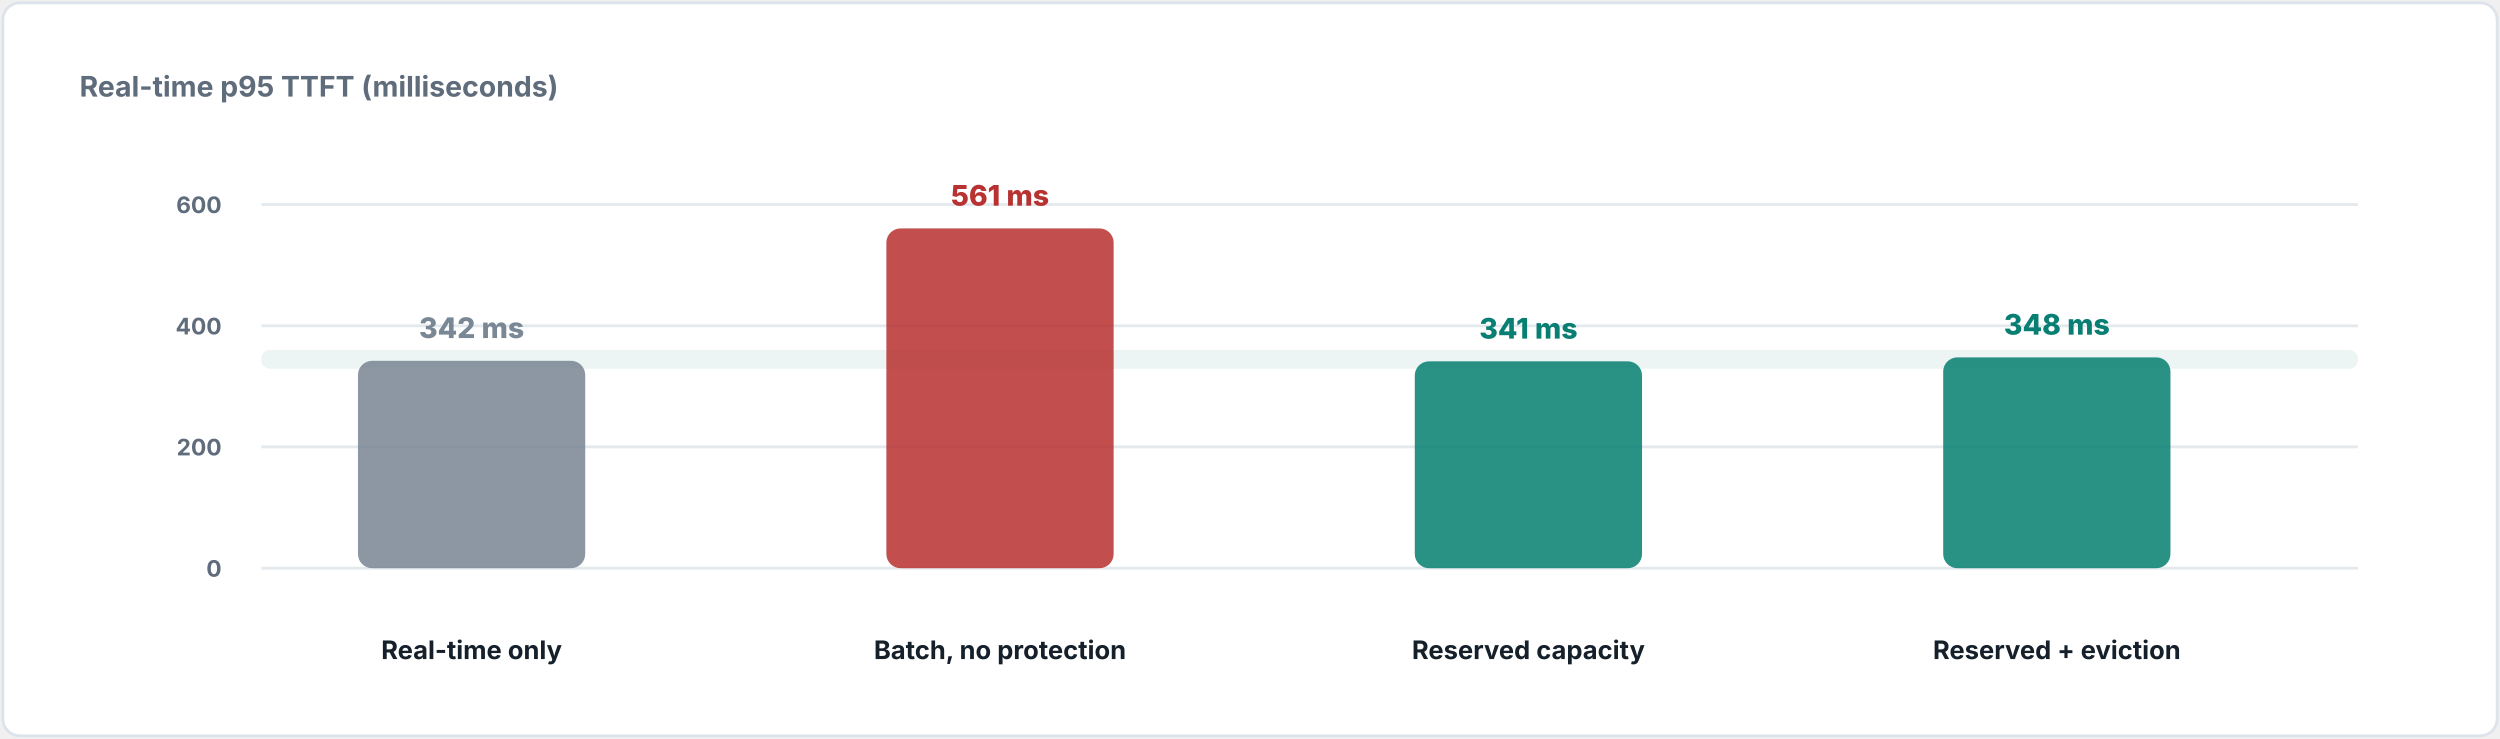
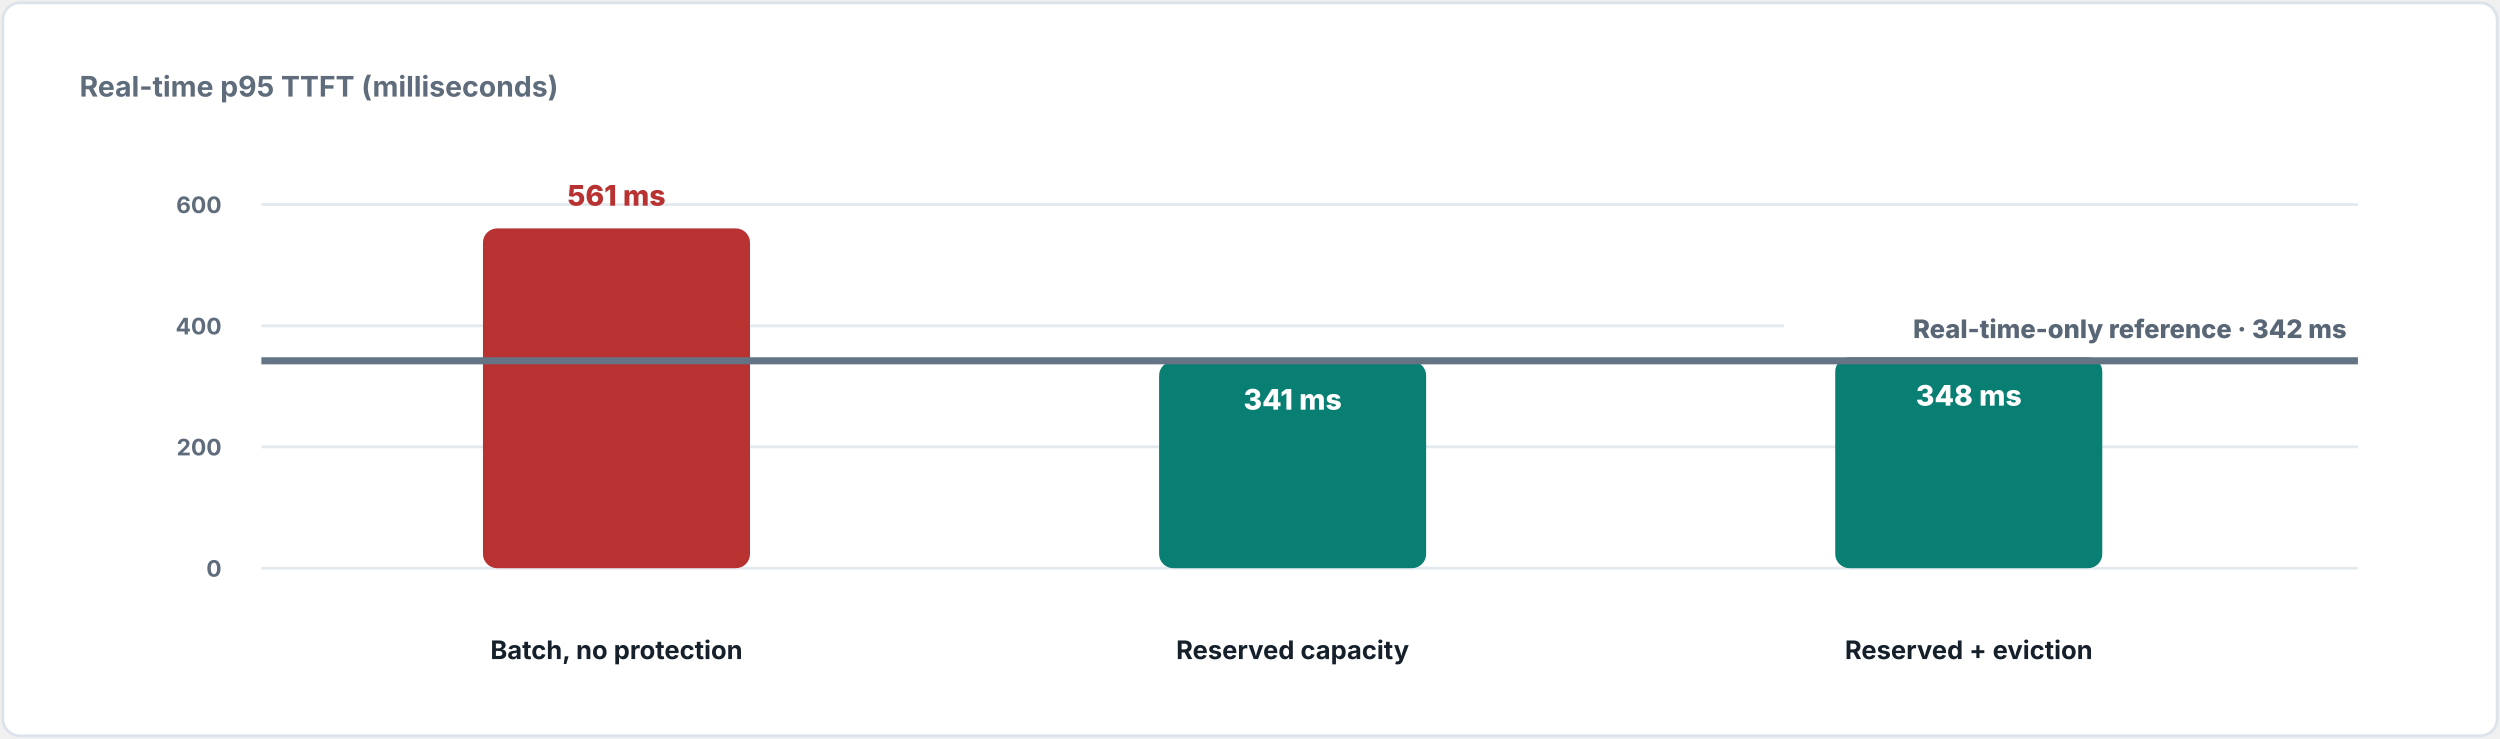
<svg xmlns="http://www.w3.org/2000/svg" width="880" height="260" viewBox="0 0 880 260" role="img" aria-label="Reserved capacity and reserved capacity with eviction kept real-time p95 time to first token near the real-time-only reference while unprotected batch raised latency">
  <style>text{font-family:system-ui,-apple-system,sans-serif}</style>
  <rect x="1" y="1" width="878" height="258" rx="6" fill="#ffffff" stroke="#dde3ea" />
  <text x="28.0" y="34.0" fill="#5f6c7b" font-size="10" font-weight="700" text-anchor="start">Real-time p95 TTFT (milliseconds)</text>
-   <rect x="92.0" y="123.2" width="738.0" height="6.6" rx="3" fill="#087f72" opacity="0.08" />
  <line x1="92.0" y1="200.0" x2="830.0" y2="200.0" stroke="#e4e9ee" />
  <text x="78.0" y="203.0" fill="#5f6c7b" font-size="8" font-weight="650" text-anchor="end">0</text>
  <line x1="92.0" y1="157.3" x2="830.0" y2="157.3" stroke="#e4e9ee" />
  <text x="78.0" y="160.3" fill="#5f6c7b" font-size="8" font-weight="650" text-anchor="end">200</text>
  <line x1="92.0" y1="114.7" x2="830.0" y2="114.7" stroke="#e4e9ee" />
  <text x="78.0" y="117.7" fill="#5f6c7b" font-size="8" font-weight="650" text-anchor="end">400</text>
  <line x1="92.0" y1="72.0" x2="830.0" y2="72.0" stroke="#e4e9ee" />
  <text x="78.0" y="75.0" fill="#5f6c7b" font-size="8" font-weight="650" text-anchor="end">600</text>
-   <rect x="126" y="127.0" width="80" height="73.0" rx="5" fill="#7a8794" opacity="0.86" />
-   <text x="166.0" y="119.0" fill="#7a8794" font-size="10" font-weight="800" text-anchor="middle">342 ms</text>
-   <text x="166.0" y="232.0" fill="#15202b" font-size="9" font-weight="700" text-anchor="middle">Real-time only</text>
-   <rect x="312" y="80.4" width="80" height="119.6" rx="5" fill="#b83232" opacity="0.86" />
-   <text x="352.0" y="72.4" fill="#b83232" font-size="10" font-weight="800" text-anchor="middle">561 ms</text>
-   <text x="352.0" y="232.0" fill="#15202b" font-size="9" font-weight="700" text-anchor="middle">Batch, no protection</text>
-   <rect x="498" y="127.2" width="80" height="72.8" rx="5" fill="#087f72" opacity="0.86" />
-   <text x="538.0" y="119.2" fill="#087f72" font-size="10" font-weight="800" text-anchor="middle">341 ms</text>
-   <text x="538.0" y="232.0" fill="#15202b" font-size="9" font-weight="700" text-anchor="middle">Reserved capacity</text>
-   <rect x="684" y="125.8" width="80" height="74.2" rx="5" fill="#087f72" opacity="0.86" />
-   <text x="724.0" y="117.8" fill="#087f72" font-size="10" font-weight="800" text-anchor="middle">348 ms</text>
-   <text x="724.0" y="232.0" fill="#15202b" font-size="9" font-weight="700" text-anchor="middle">Reserved + eviction</text>
+   <rect x="170" y="80.4" width="94" height="119.6" rx="5" fill="#b83232" />
+   <text x="217.0" y="72.4" fill="#b83232" font-size="10" font-weight="800" text-anchor="middle">561 ms</text>
+   <text x="217.0" y="232.0" fill="#15202b" font-size="9" font-weight="700" text-anchor="middle">Batch, no protection</text>
+   <rect x="408" y="127.2" width="94" height="72.8" rx="5" fill="#087f72" />
+   <text x="455.0" y="144.2" fill="#ffffff" font-size="10" font-weight="800" text-anchor="middle">341 ms</text>
+   <text x="455.0" y="232.0" fill="#15202b" font-size="9" font-weight="700" text-anchor="middle">Reserved capacity</text>
+   <rect x="646" y="125.8" width="94" height="74.2" rx="5" fill="#087f72" />
+   <text x="693.0" y="142.8" fill="#ffffff" font-size="10" font-weight="800" text-anchor="middle">348 ms</text>
+   <text x="693.0" y="232.0" fill="#15202b" font-size="9" font-weight="700" text-anchor="middle">Reserved + eviction</text>
+   <line x1="92.0" y1="127.0" x2="830.0" y2="127.0" stroke="#657485" stroke-width="2.5" />
+   <rect x="628.0" y="108.0" width="202" height="16" rx="3" fill="#ffffff" />
+   <text x="826.0" y="119.0" fill="#596675" font-size="9" font-weight="800" text-anchor="end">Real-time-only reference · 342 ms</text>
</svg>
